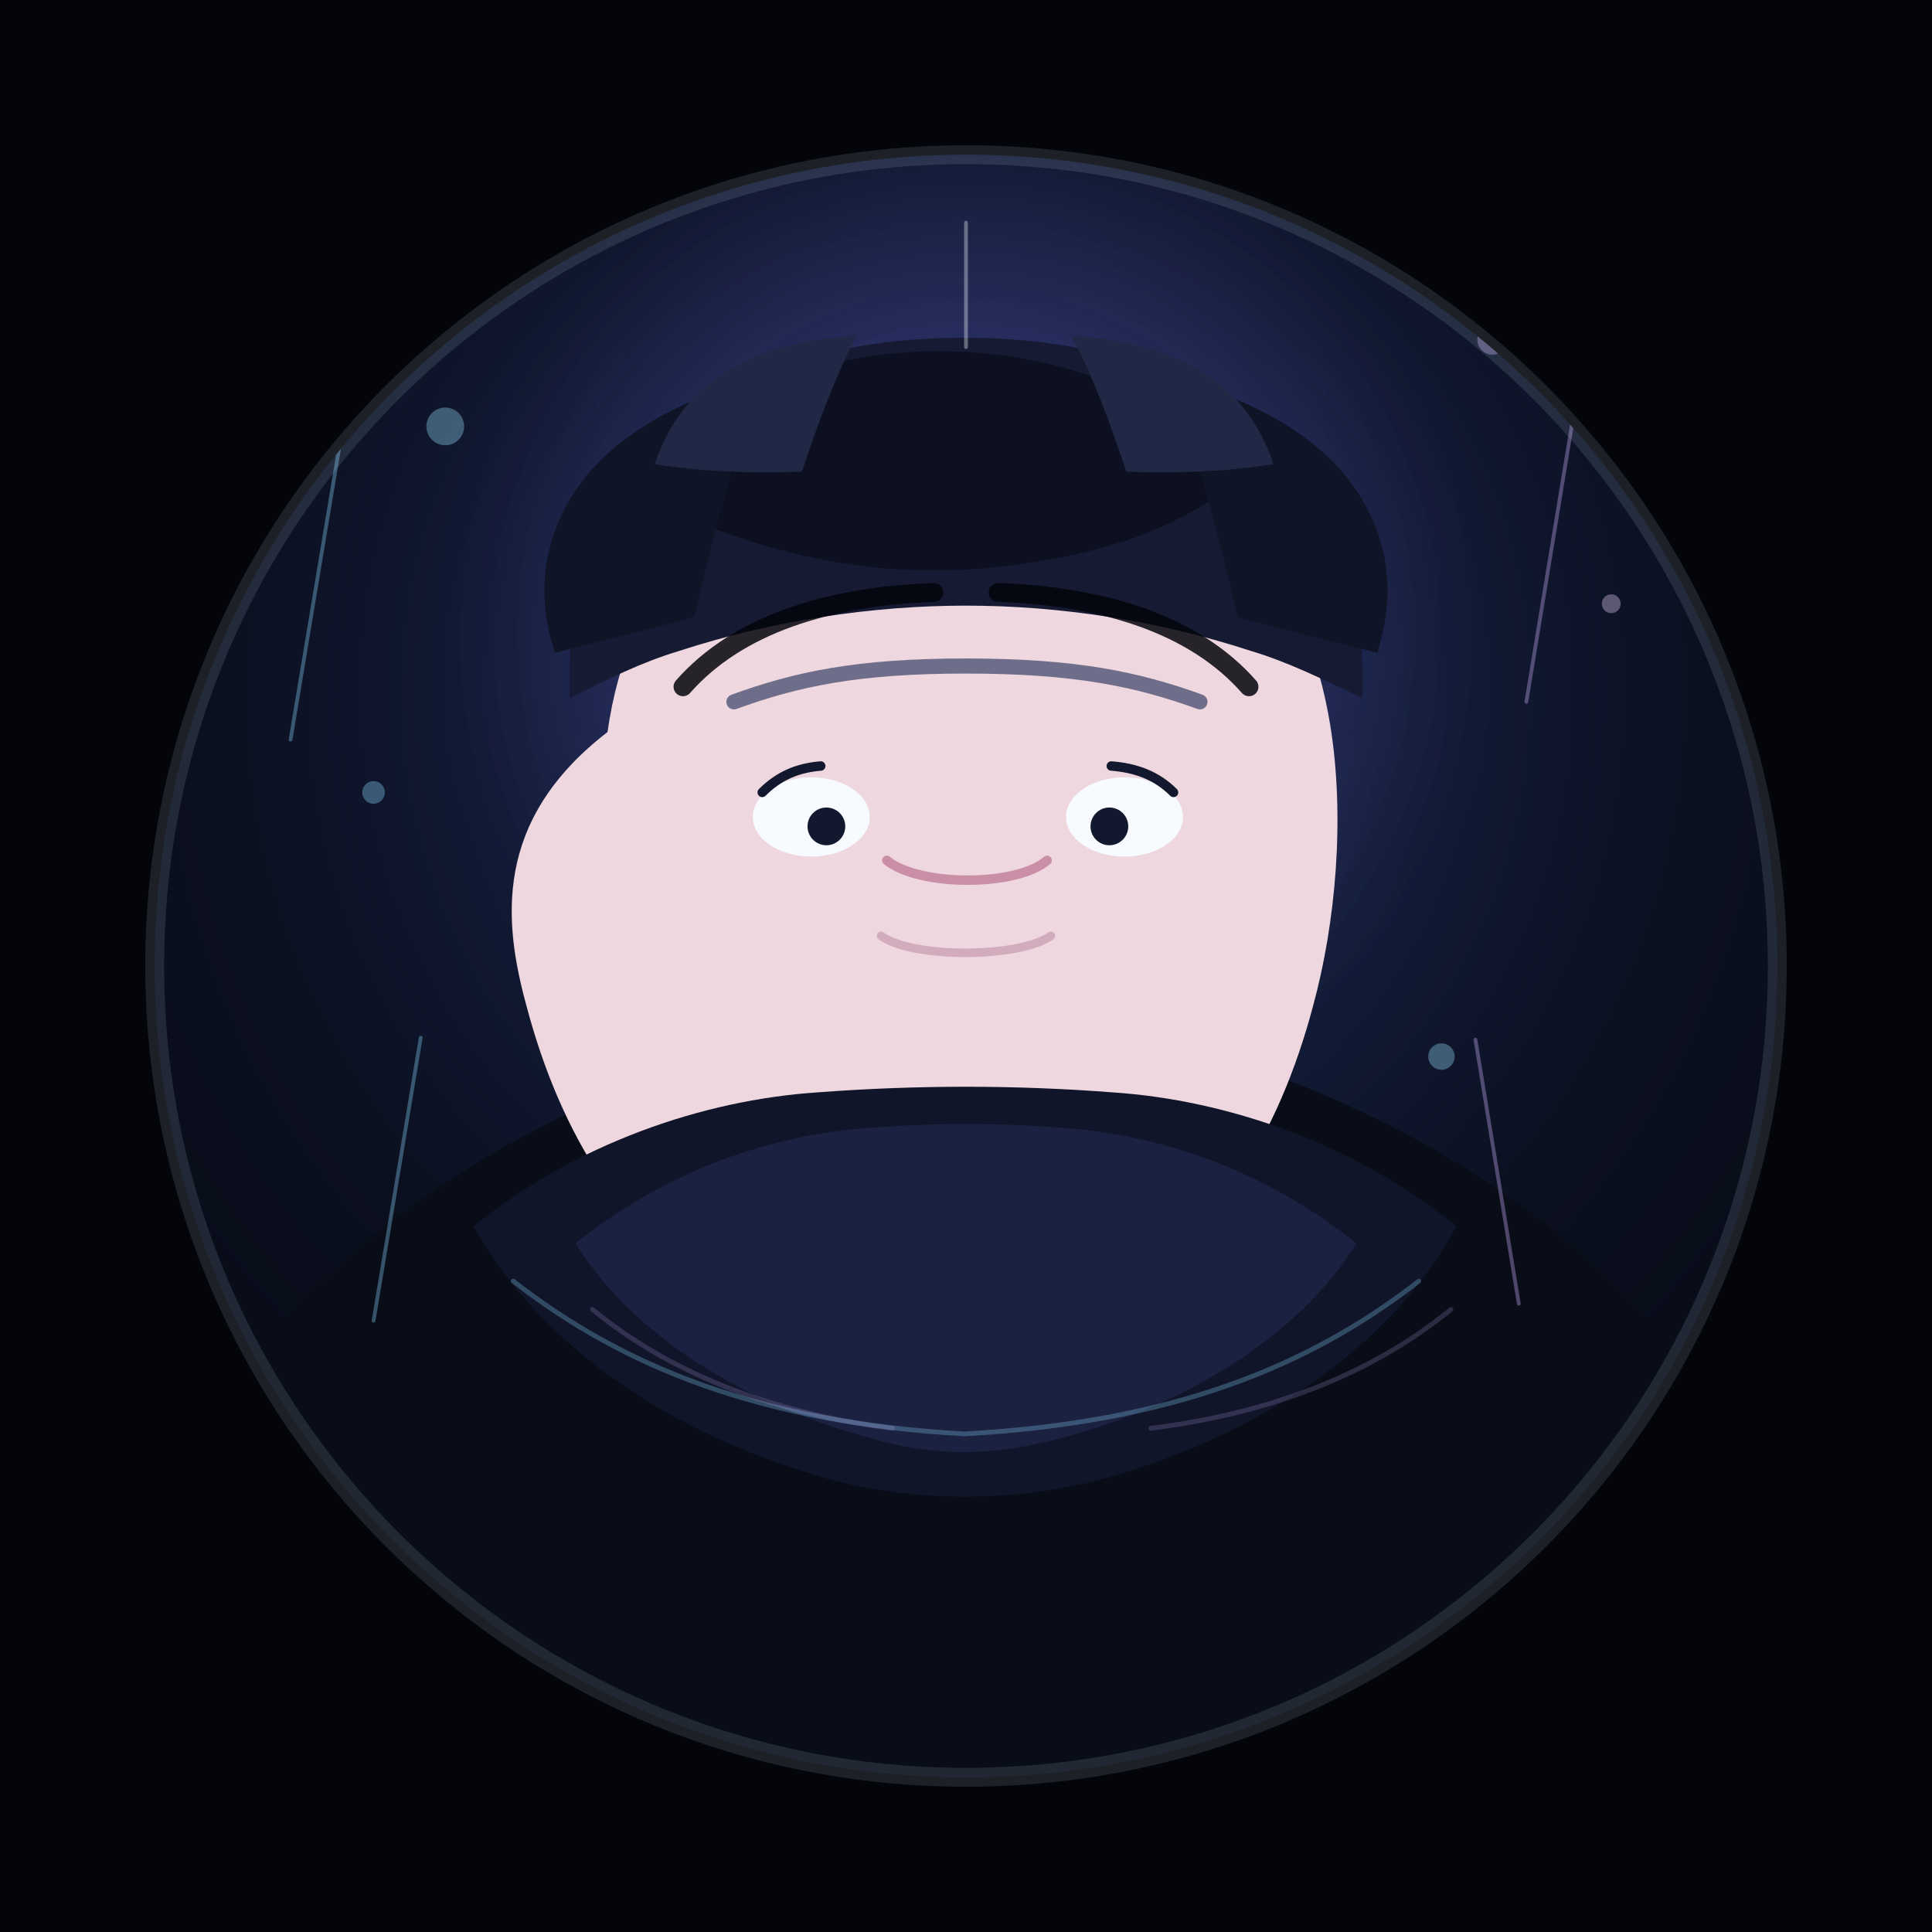
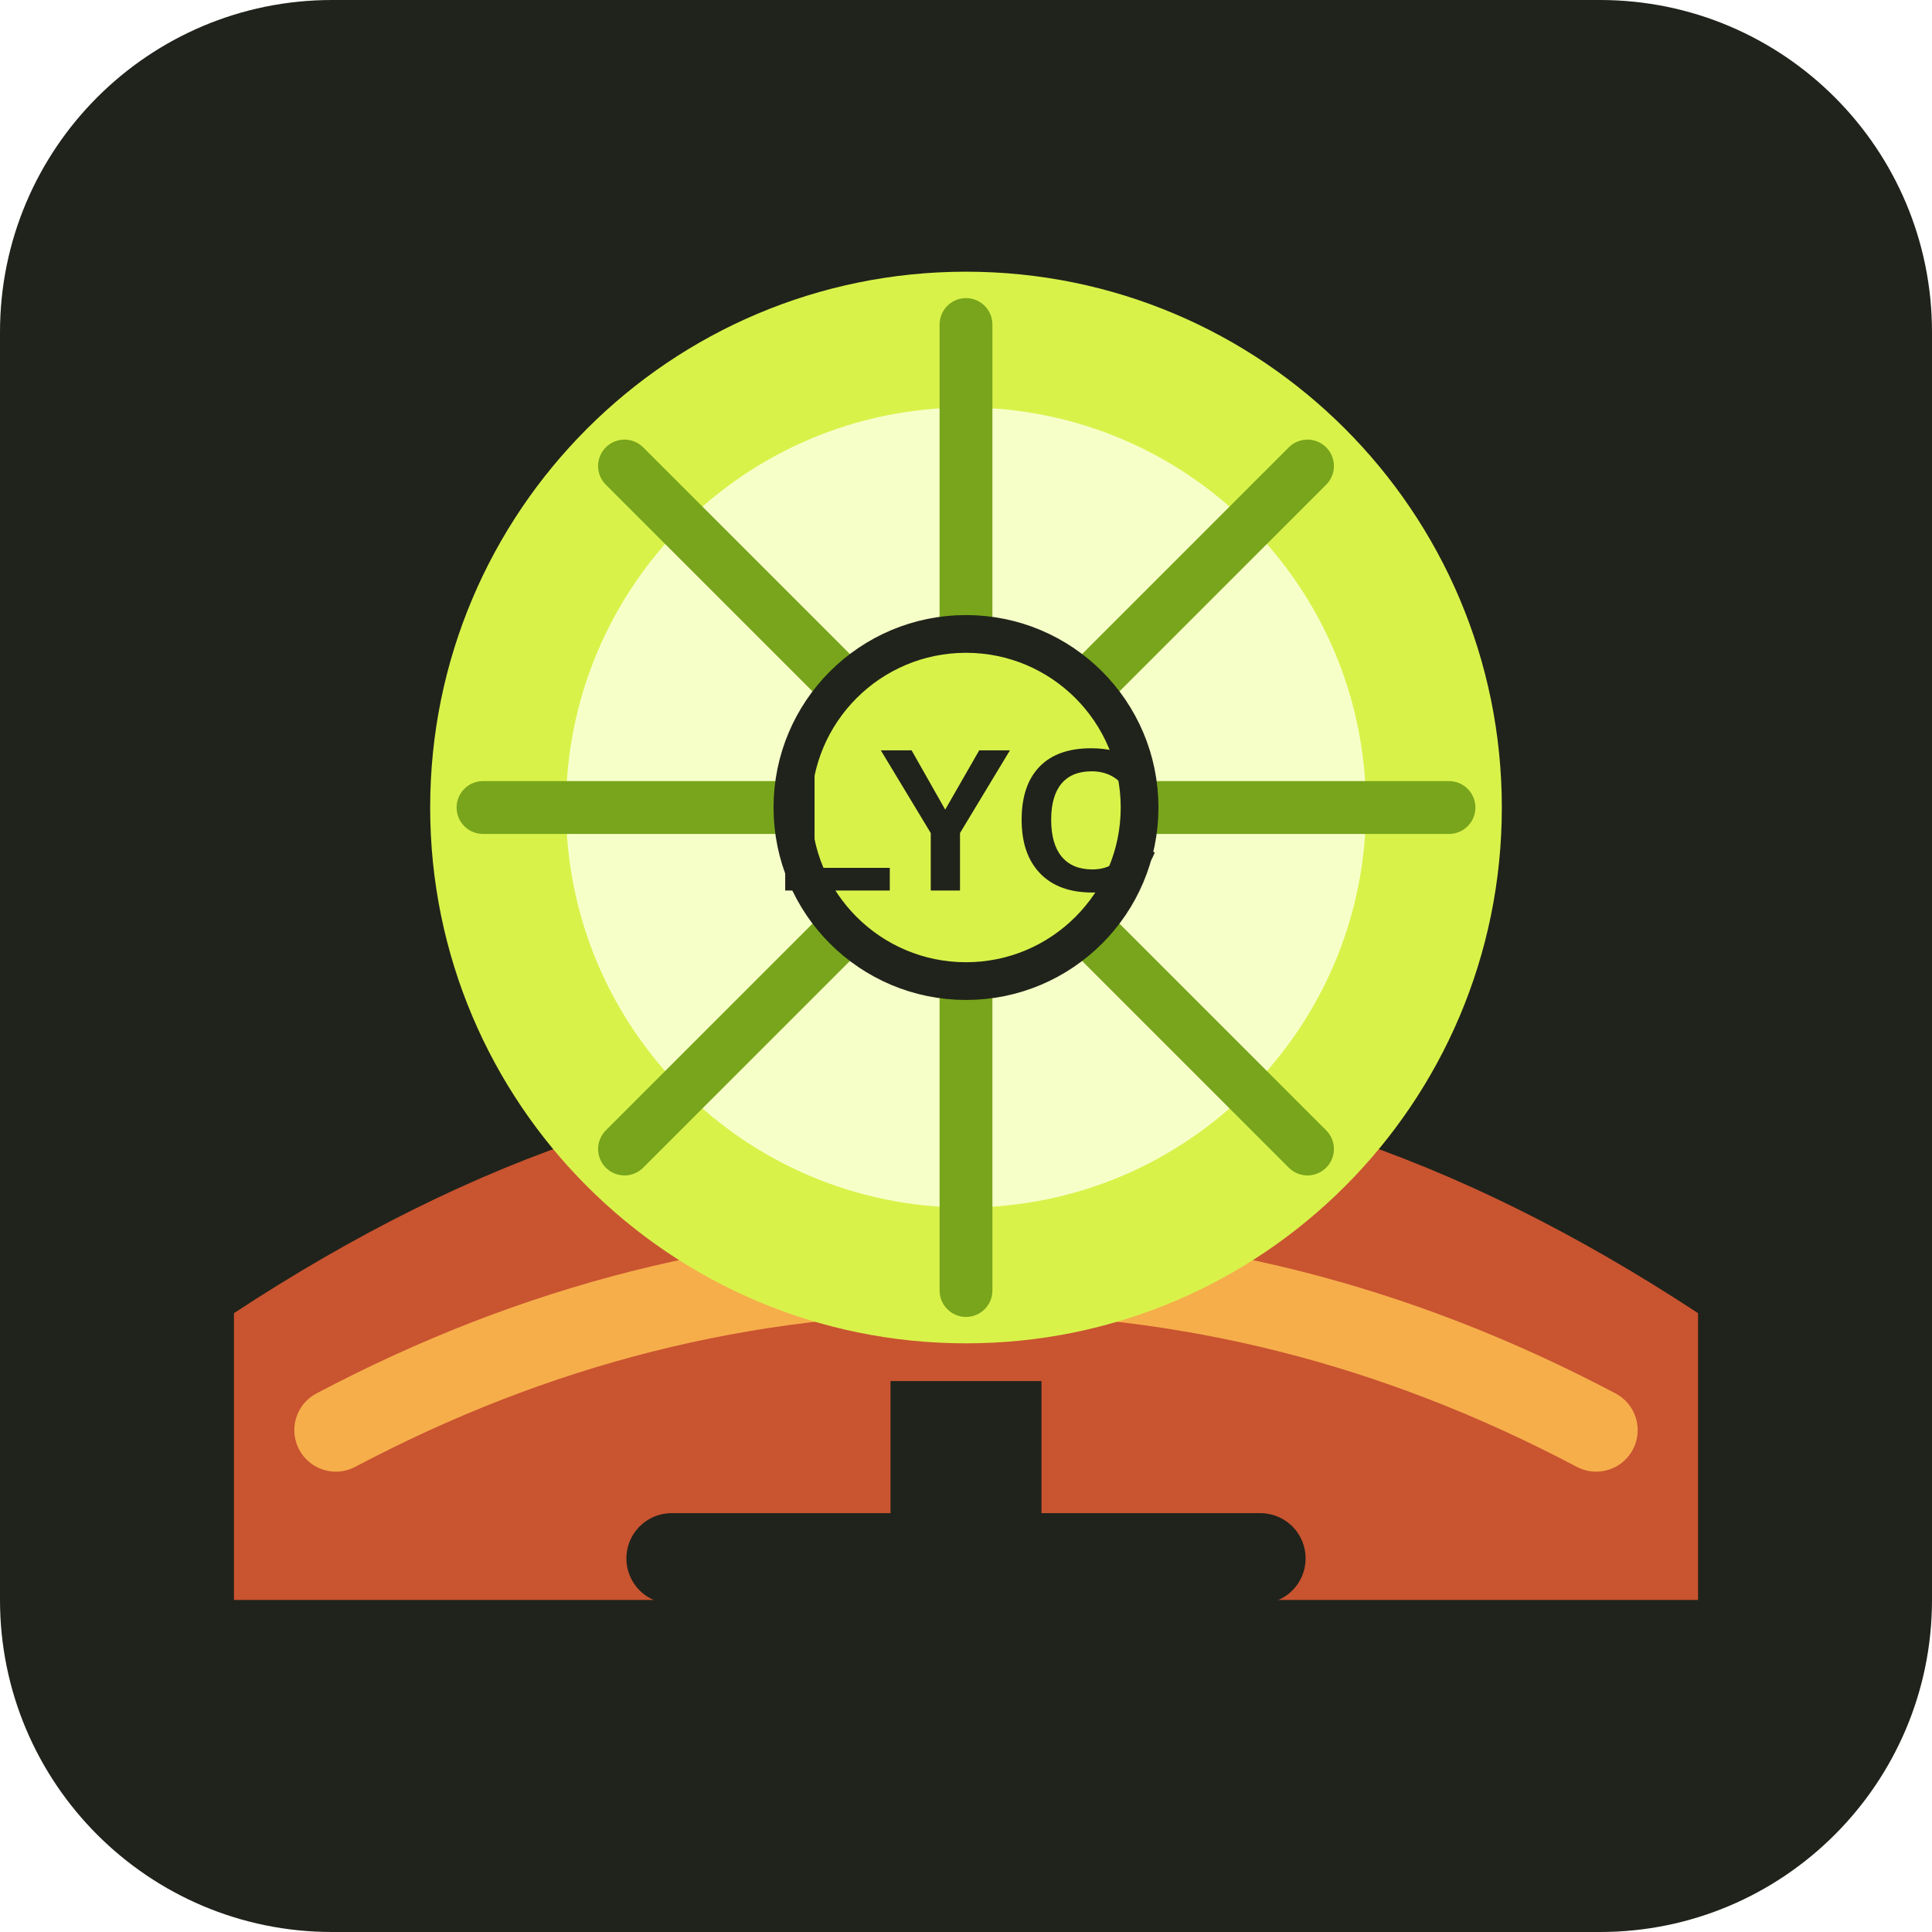
- <svg xmlns="http://www.w3.org/2000/svg" width="1024" height="1024" viewBox="0 0 1024 1024" role="img" aria-label="Anime melancholic avatar">
-   <defs>
-     <radialGradient id="bg" cx="50%" cy="36%" r="70%">
-       <stop offset="0%" stop-color="#1d2c5a" />
-       <stop offset="55%" stop-color="#0b1020" />
-       <stop offset="100%" stop-color="#05070d" />
-     </radialGradient>
-     <radialGradient id="halo" cx="50%" cy="40%" r="38%">
-       <stop offset="0%" stop-color="#8ad8ff" stop-opacity=".65" />
-       <stop offset="45%" stop-color="#8a78ff" stop-opacity=".2" />
-       <stop offset="100%" stop-color="#8a78ff" stop-opacity="0" />
-     </radialGradient>
-     <clipPath id="circle">
-       <circle cx="512" cy="512" r="430" />
-     </clipPath>
-     <filter id="soft" x="-20%" y="-20%" width="140%" height="140%">
-       <feGaussianBlur stdDeviation="10" />
-     </filter>
-   </defs>
-   <rect width="1024" height="1024" fill="#04050a" />
-   <g clip-path="url(#circle)">
-     <rect width="1024" height="1024" fill="url(#bg)" />
-     <circle cx="512" cy="408" r="360" fill="url(#halo)" filter="url(#soft)" />
-     <g opacity=".35">
-       <circle cx="236" cy="226" r="10" fill="#9be2ff" />
-       <circle cx="791" cy="180" r="8" fill="#cfb4ff" />
-       <circle cx="854" cy="320" r="5" fill="#f1d8ff" />
-       <circle cx="198" cy="420" r="6" fill="#8ad8ff" />
-       <circle cx="764" cy="560" r="7" fill="#9be2ff" />
-       <circle cx="262" cy="704" r="6" fill="#cfb4ff" />
-     </g>
-     <path d="M115 740 C185 648, 276 595, 363 565 C431 542, 598 542, 662 565 C749 595, 840 648, 909 740 L909 1024 L115 1024 Z" fill="#090d18" />
-     <path d="M322 388 C333 310, 379 262, 449 235 C482 222, 546 222, 584 236 C654 262, 693 311, 705 384 C713 433, 708 489, 696 533 C687 567, 674 598, 656 625 C628 667, 593 690, 546 701 C513 708, 462 708, 428 701 C381 690, 347 667, 319 625 C301 598, 288 567, 279 533 C267 489, 261 435, 322 388 Z" fill="#eed7de" />
-     <path d="M302 370 C300 313, 314 264, 353 229 C388 198, 442 179, 511 179 C580 179, 633 198, 671 229 C710 264, 724 313, 722 370 C701 360, 683 351, 663 345 C614 329, 562 321, 512 321 C462 321, 409 329, 360 345 C340 351, 322 360, 302 370 Z" fill="#161b33" />
-     <path d="M335 261 C359 222, 409 195, 467 188 C541 179, 617 203, 659 252 C630 277, 594 291, 547 298 C481 309, 412 300, 335 261 Z" fill="#0d1020" />
-     <path d="M294 346 C284 314, 288 286, 305 260 C319 239, 342 223, 368 212 C377 208, 389 205, 402 203 C389 243, 378 284, 368 327 C347 333, 321 339, 294 346 Z" fill="#101427" />
-     <path d="M730 346 C740 314, 736 286, 719 260 C705 239, 682 223, 656 212 C647 208, 635 205, 622 203 C635 243, 646 284, 656 327 C677 333, 703 339, 730 346 Z" fill="#101427" />
-     <path d="M347 246 C355 222, 370 204, 392 193 C410 184, 432 179, 454 178 C443 199, 434 223, 425 250 C398 251, 372 250, 347 246 Z" fill="#202845" />
-     <path d="M675 246 C667 222, 652 204, 630 193 C612 184, 590 179, 568 178 C579 199, 588 223, 597 250 C624 251, 650 250, 675 246 Z" fill="#202845" />
-     <ellipse cx="430" cy="433" rx="31" ry="21" fill="#f7fbff" />
-     <ellipse cx="596" cy="433" rx="31" ry="21" fill="#f7fbff" />
-     <circle cx="438" cy="438" r="10" fill="#12182d" />
-     <circle cx="588" cy="438" r="10" fill="#12182d" />
-     <path d="M404 420 C413 411, 423 407, 435 406" fill="none" stroke="#12182d" stroke-width="5" stroke-linecap="round" />
-     <path d="M589 406 C602 407, 613 411, 622 420" fill="none" stroke="#12182d" stroke-width="5" stroke-linecap="round" />
-     <path d="M470 456 C487 470, 539 470, 555 456" fill="none" stroke="#ca8fa7" stroke-width="5" stroke-linecap="round" />
-     <path d="M467 496 C483 508, 540 508, 557 496" fill="none" stroke="#caa0b4" stroke-width="4.5" stroke-linecap="round" opacity=".8" />
-     <path d="M389 372 C422 360, 454 353, 512 353 C570 353, 603 360, 636 372" fill="none" stroke="#2b355e" stroke-width="8" stroke-linecap="round" opacity=".65" />
-     <path d="M362 364 C391 331, 439 316, 495 314" fill="none" stroke="#04050a" stroke-width="10" stroke-linecap="round" opacity=".85" />
-     <path d="M662 364 C633 331, 585 316, 529 314" fill="none" stroke="#04050a" stroke-width="10" stroke-linecap="round" opacity=".85" />
-     <path d="M251 650 C305 606, 373 583, 433 579 C486 575, 538 575, 590 579 C650 583, 718 606, 772 650 C736 716, 666 760, 591 782 C541 797, 481 797, 433 782 C358 760, 288 716, 251 650 Z" fill="#11152a" />
-     <path d="M305 659 C354 620, 408 602, 458 598 C495 595, 529 595, 566 598 C616 602, 670 620, 719 659 C688 709, 628 744, 567 761 C527 772, 497 773, 457 761 C396 744, 336 709, 305 659 Z" fill="#1b2140" />
-     <path d="M272 679 C331 725, 404 754, 511 760 C620 754, 693 725, 752 679" fill="none" stroke="#8ad8ff" stroke-width="2.5" stroke-linecap="round" opacity=".28" />
-     <path d="M314 694 C359 731, 416 750, 473 757" fill="none" stroke="#cfb4ff" stroke-width="2.5" stroke-linecap="round" opacity=".18" />
-     <path d="M610 757 C667 750, 724 731, 769 694" fill="none" stroke="#cfb4ff" stroke-width="2.5" stroke-linecap="round" opacity=".18" />
-     <g opacity=".35">
-       <path d="M180 236 L154 392" stroke="#8ad8ff" stroke-width="2" stroke-linecap="round" />
-       <path d="M835 214 L809 372" stroke="#cfb4ff" stroke-width="2" stroke-linecap="round" />
-       <path d="M223 550 L198 700" stroke="#8ad8ff" stroke-width="2" stroke-linecap="round" />
-       <path d="M782 551 L805 691" stroke="#cfb4ff" stroke-width="2" stroke-linecap="round" />
-       <path d="M512 118 L512 184" stroke="#f7fbff" stroke-width="2" stroke-linecap="round" />
-     </g>
-   </g>
-   <circle cx="512" cy="512" r="430" fill="none" stroke="#d7ebff" stroke-opacity=".12" stroke-width="10" />
+ <svg xmlns="http://www.w3.org/2000/svg" width="512" height="512" viewBox="0 0 512 512" fill="none">
+   <rect width="512" height="512" rx="88" fill="#20231B" />
+   <path d="M62 348c64-42 126-63 194-63s130 21 194 63v76H62v-76Z" fill="#C95430" />
+   <path d="M89 379c53-28 108-42 167-42s114 14 167 42" stroke="#F6AE4B" stroke-width="22" stroke-linecap="round" />
+   <circle cx="256" cy="214" r="142" fill="#D9F24A" />
+   <circle cx="256" cy="214" r="106" fill="#F7FFC9" />
+   <path d="M256 86v256M128 214h256M165.5 123.5l181 181M346.5 123.5l-181 181" stroke="#78A51B" stroke-width="14" stroke-linecap="round" />
+   <circle cx="256" cy="214" r="46" fill="#D9F24A" stroke="#20231B" stroke-width="10" />
+   <path d="M178 413h156" stroke="#20231B" stroke-width="24" stroke-linecap="round" />
+   <path d="M236 366h40v86h-40z" fill="#20231B" />
+   <text x="256" y="236" text-anchor="middle" font-family="Arial, Helvetica, sans-serif" font-size="54" font-weight="800" fill="#20231B">LYC</text>
</svg>
